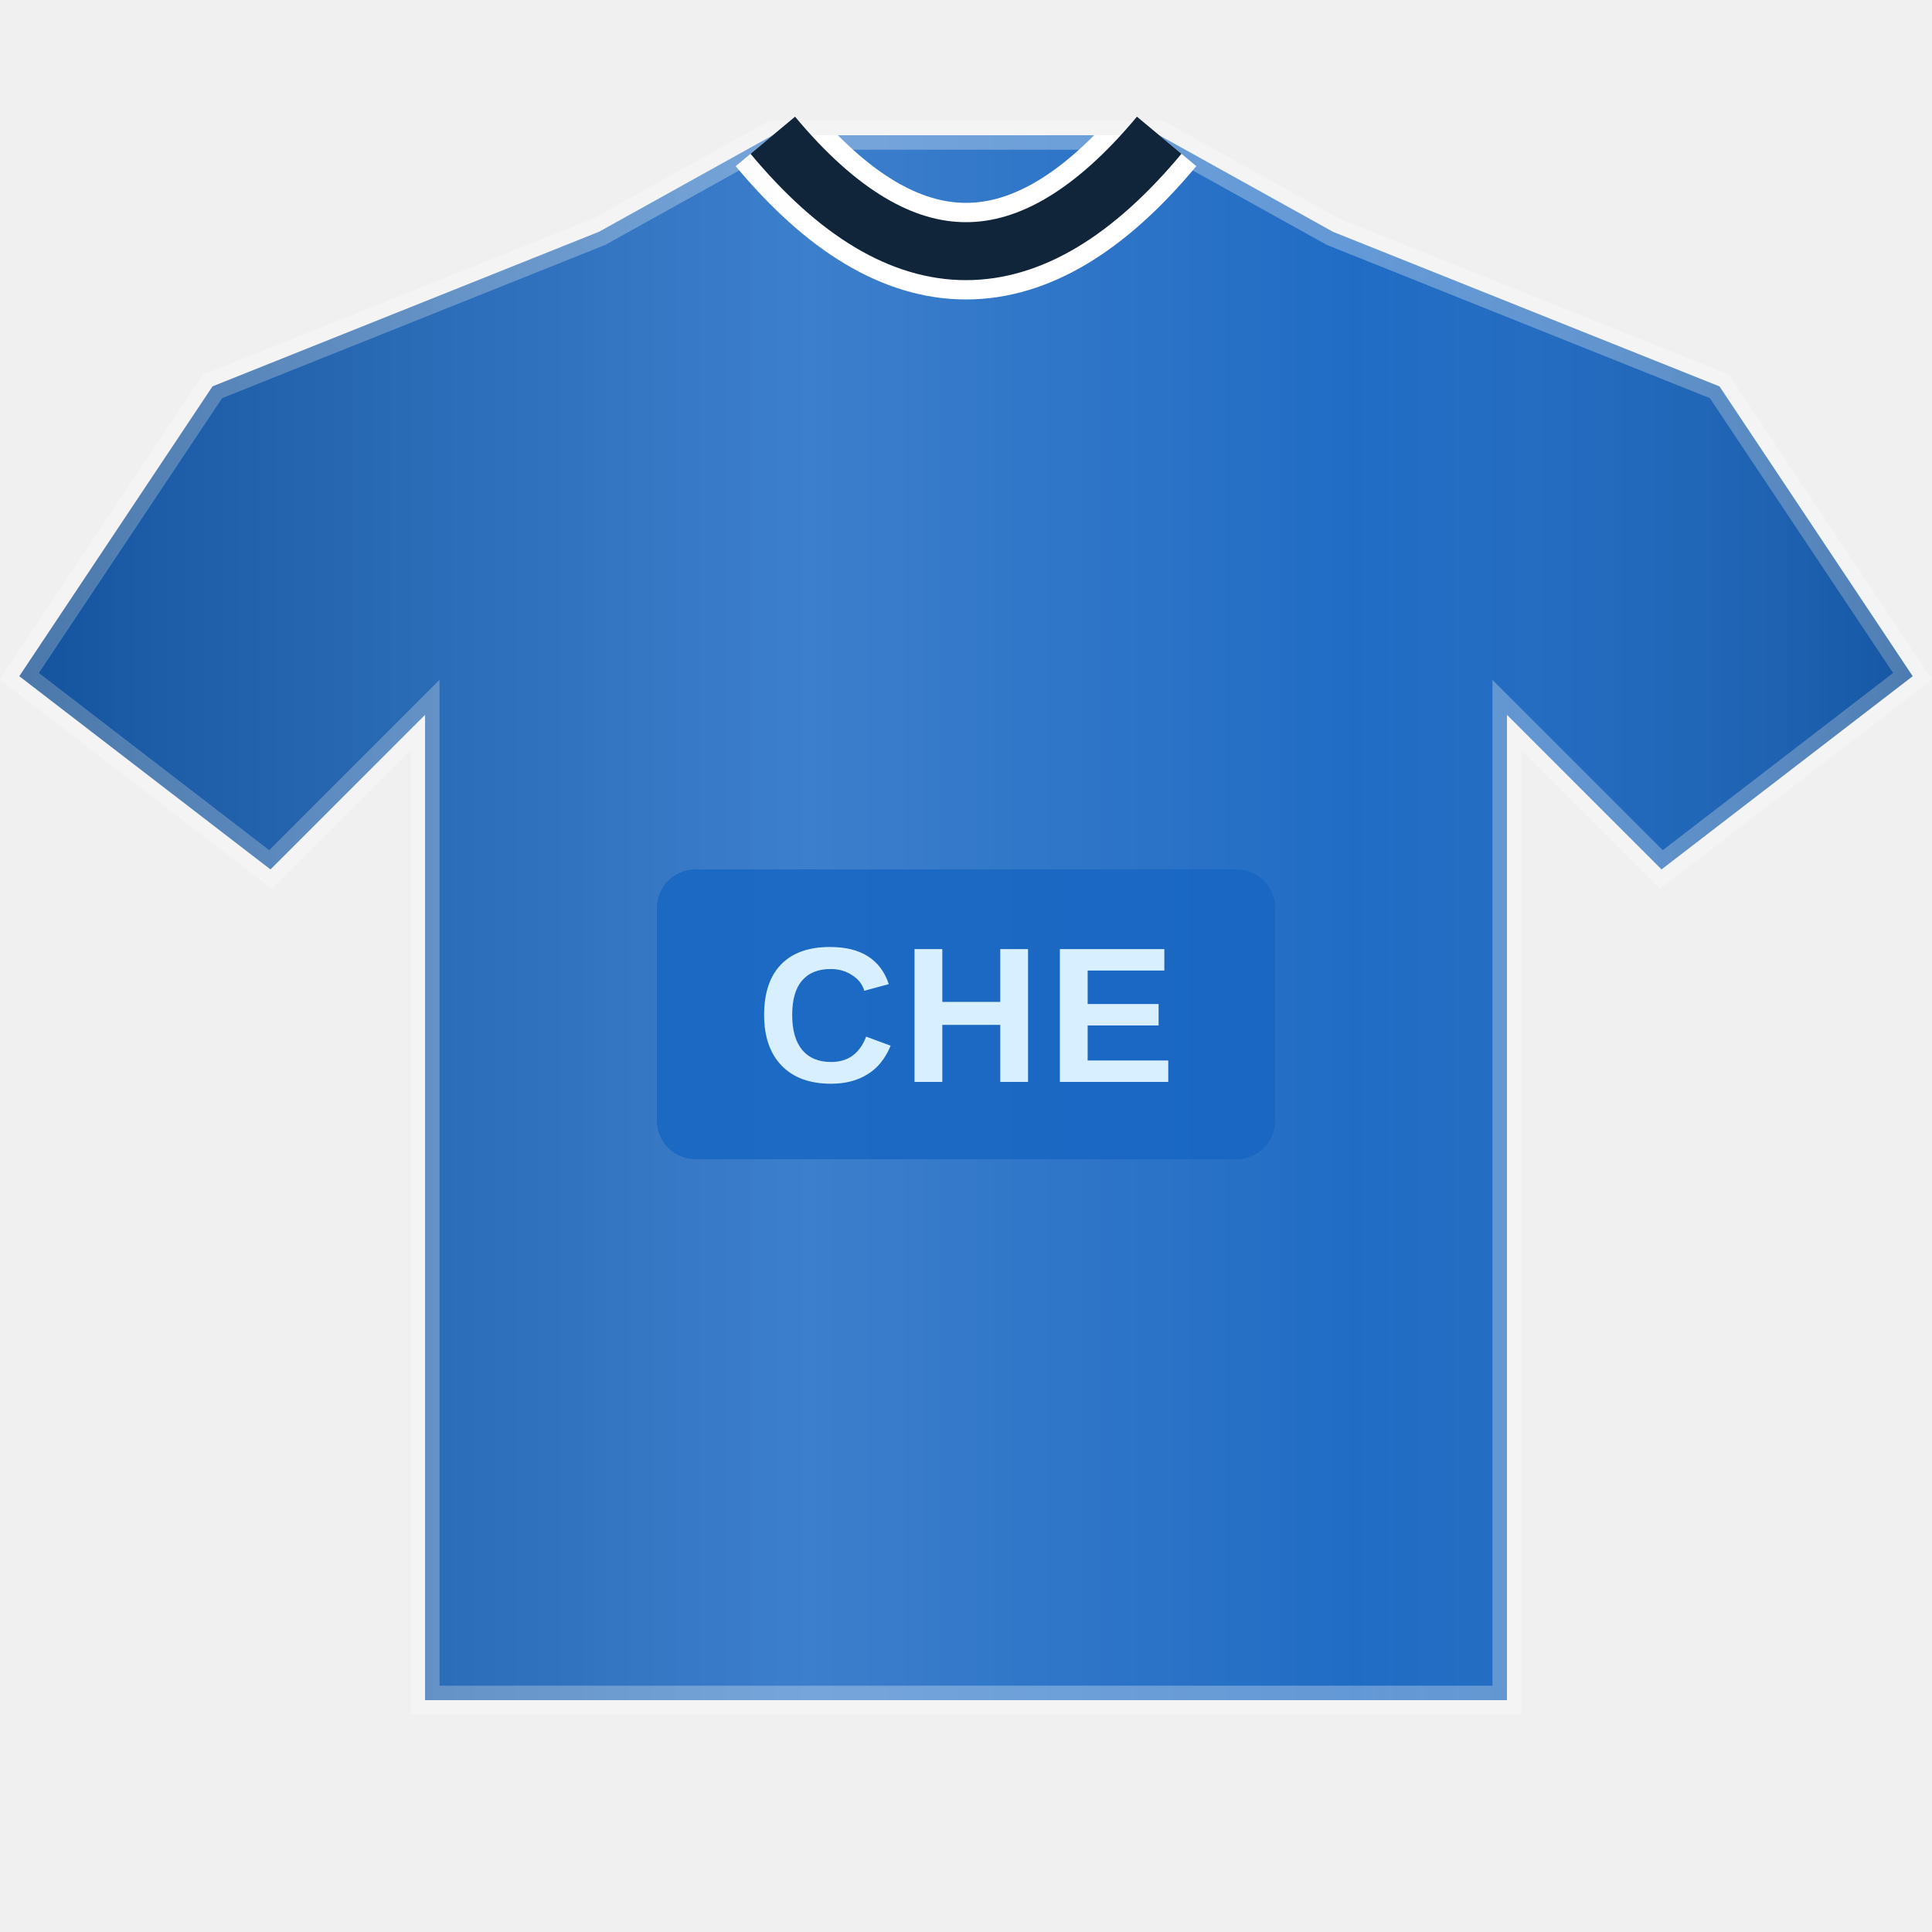
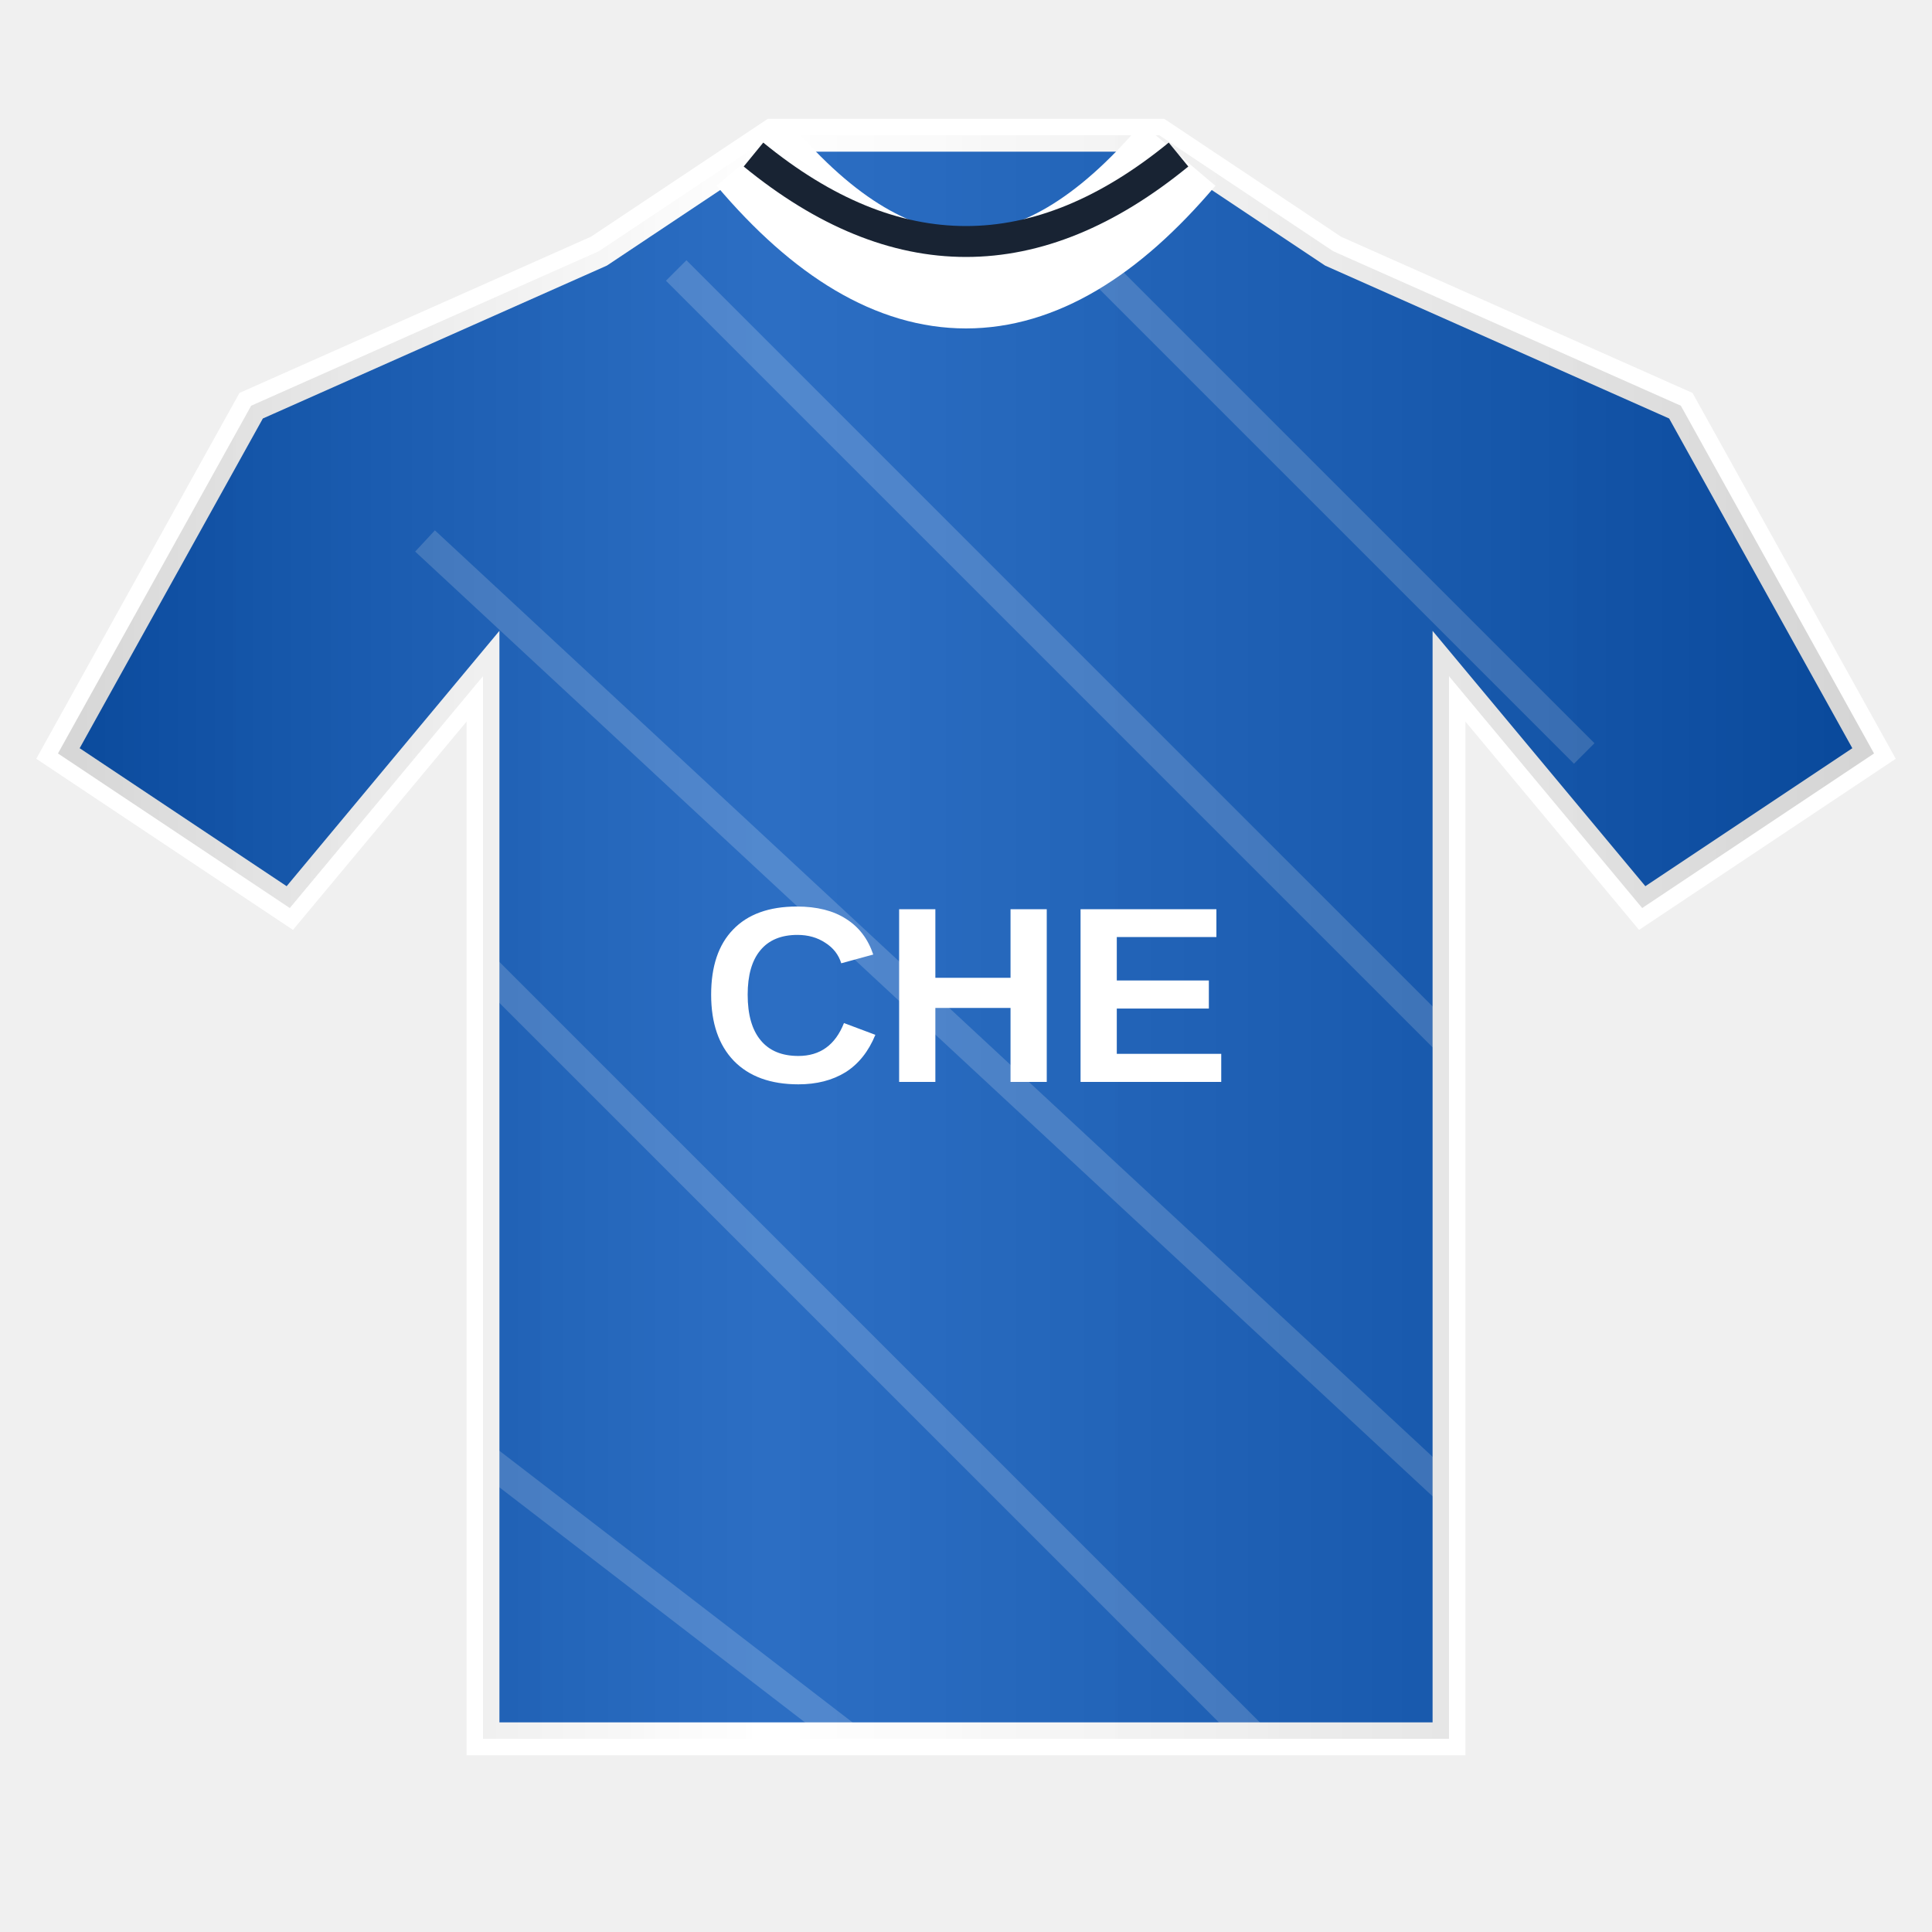
- <svg xmlns="http://www.w3.org/2000/svg" viewBox="0 0 100 100" role="img" aria-labelledby="title">
+ <svg xmlns="http://www.w3.org/2000/svg" viewBox="0 0 100 100">
  <defs>
-     <linearGradient id="shade" x2="1" y2="0">
-       <stop stop-color="#000" stop-opacity=".2" />
-       <stop offset=".42" stop-color="#fff" stop-opacity=".16" />
-       <stop offset=".7" stop-color="#fff" stop-opacity=".04" />
+     <linearGradient id="f">
+       <stop stop-color="#000" stop-opacity=".18" />
+       <stop offset=".4" stop-color="#fff" stop-opacity=".15" />
      <stop offset="1" stop-color="#000" stop-opacity=".18" />
    </linearGradient>
-     <clipPath id="body">
-       <path d="M31 12 40 7h20l9 5 20 8 10 15-13 10-8-8v51H22V37l-8 8L1 35l10-15z" />
+     <clipPath id="b">
+       <path d="M31 13 40 7h20l9 6 18 8 10 18-12 8-10-12v55H25V35L15 47 3 39l10-18z" />
    </clipPath>
  </defs>
-   <path d="M31 12 40 7h20l9 5 20 8 10 15-13 10-8-8v51H22V37l-8 8L1 35l10-15z" fill="#1766c2" stroke="#ffffff" stroke-opacity=".3" stroke-width="1.5" />
-   <g clip-path="url(#body)">
-     <path d="M40 7q10 12 20 0" fill="none" stroke="#ffffff" stroke-width="5" />
-     <path d="M0 0h100v100H0z" fill="url(#shade)" />
+   <path d="M31 13 40 7h20l9 6 18 8 10 18-12 8-10-12v55H25V35L15 47 3 39l10-18z" fill="#0755b9" stroke="#fff" stroke-width="1.7" />
+   <g clip-path="url(#b)">
+     <path d="M22 28 78 80M18 43 65 90M35 14 86 65M18 70 44 90M56 13 82 39" stroke="#fff" stroke-opacity=".18" stroke-width="1.5" />
+     <path d="M0 0h100v100H0z" fill="url(#f)" />
  </g>
-   <path d="M40 7q10 12 20 0" fill="none" stroke="#10243a" stroke-width="3" />
-   <rect x="34" y="45" width="32" height="15" rx="2" fill="#1766c2" fill-opacity=".82" />
-   <text x="50" y="56" text-anchor="middle" font-family="Arial,sans-serif" font-size="10" font-weight="900" letter-spacing=".3" fill="#d8efff">CHE</text>
+   <path d="M39 8q11 13 22 0" fill="none" stroke="#fff" stroke-width="5" />
+   <path d="M39 8q11 9 22 0" fill="none" stroke="#182333" stroke-width="1.6" />
+   <text x="50" y="56" text-anchor="middle" font-family="Arial,sans-serif" font-size="13" font-weight="900" fill="#fff">CHE</text>
</svg>
